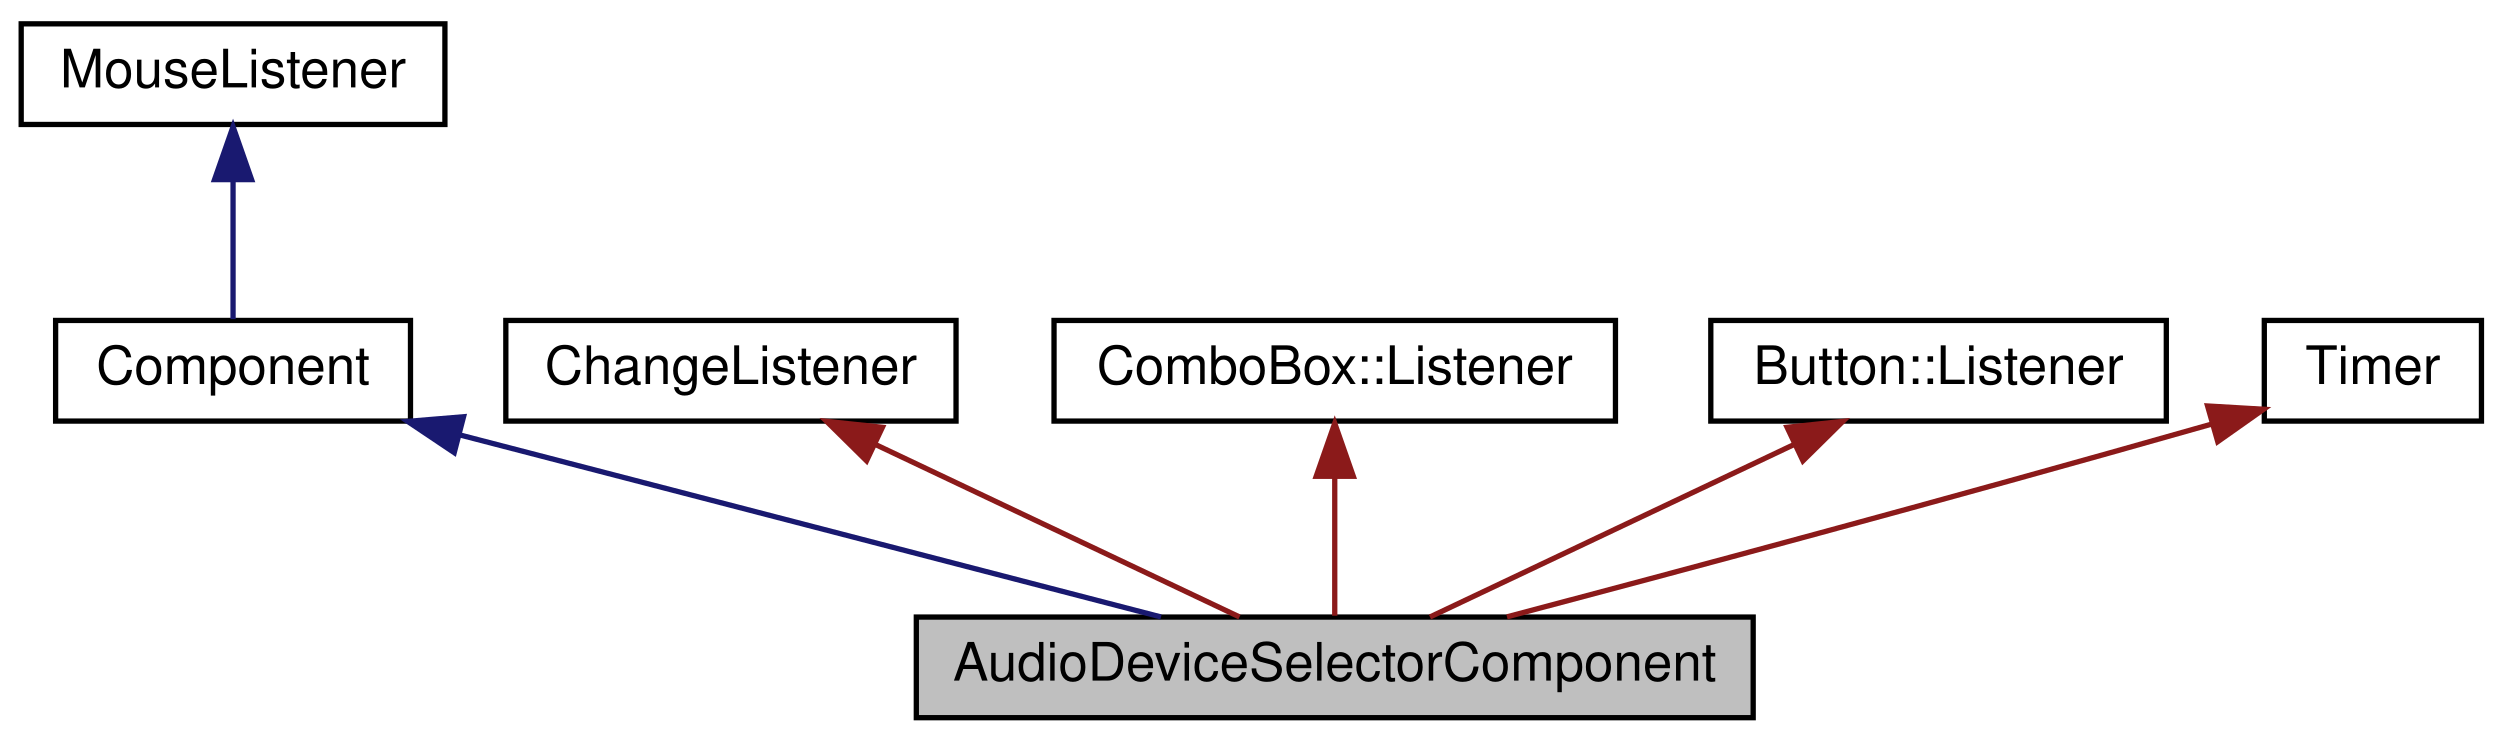
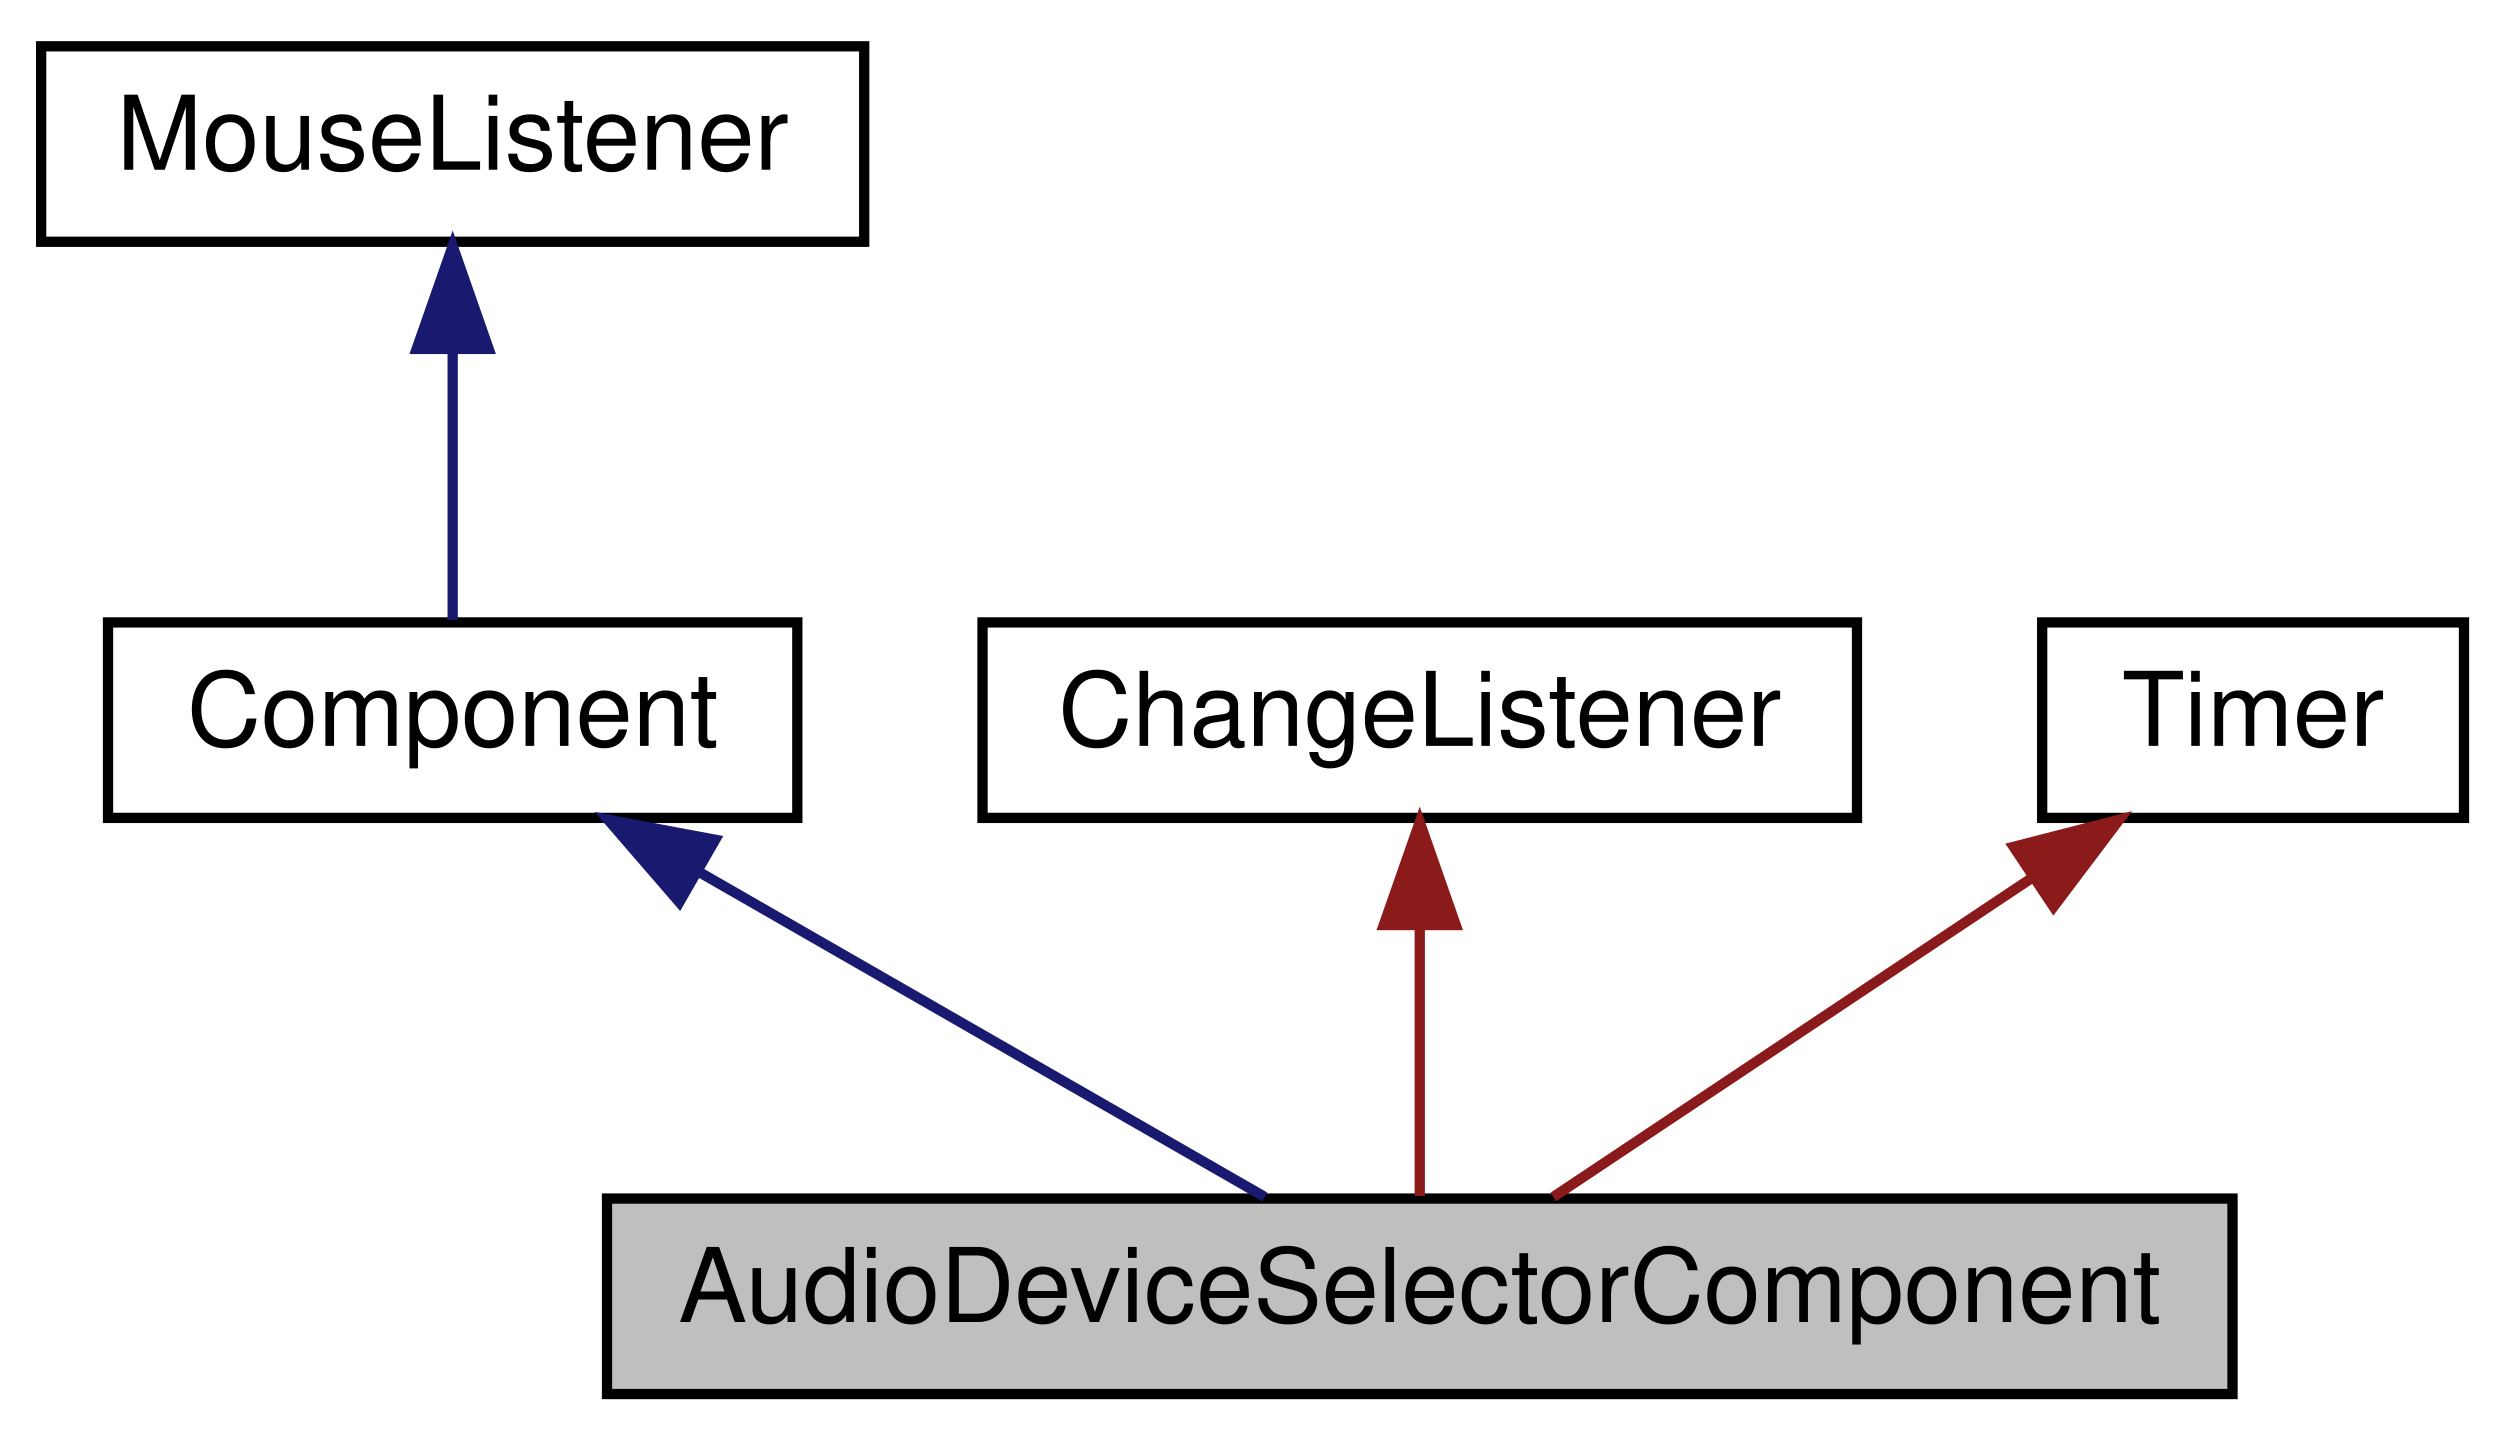
- <svg xmlns="http://www.w3.org/2000/svg" xmlns:xlink="http://www.w3.org/1999/xlink" width="472pt" height="140pt" viewBox="0.00 0.00 472.00 140.00">
+ <svg xmlns="http://www.w3.org/2000/svg" xmlns:xlink="http://www.w3.org/1999/xlink" width="243pt" height="140pt" viewBox="0.00 0.00 243.00 140.00">
  <g id="graph0" class="graph" transform="scale(1 1) rotate(0) translate(4 136)">
    <g id="node1" class="node">
-       <polygon fill="#bfbfbf" stroke="black" points="169,-0.5 169,-19.5 327,-19.5 327,-0.5 169,-0.5" />
-       <text text-anchor="middle" x="248" y="-7.5" font-family="Helvetica,sans-Serif" font-size="10.00">AudioDeviceSelectorComponent</text>
+       <polygon fill="#bfbfbf" stroke="black" points="55,-0.5 55,-19.5 213,-19.5 213,-0.5 55,-0.5" />
+       <text text-anchor="middle" x="134" y="-7.5" font-family="Helvetica,sans-Serif" font-size="10.00">AudioDeviceSelectorComponent</text>
    </g>
    <g id="node2" class="node">
      <g id="a_node2">
        <a xlink:href="classComponent.html" target="_top" xlink:title="The base class for all JUCE user-interface objects. ">
          <polygon fill="none" stroke="black" points="6.5,-56.5 6.5,-75.5 73.5,-75.5 73.5,-56.5 6.5,-56.5" />
          <text text-anchor="middle" x="40" y="-63.5" font-family="Helvetica,sans-Serif" font-size="10.00">Component</text>
        </a>
      </g>
    </g>
    <g id="edge1" class="edge">
-       <path fill="none" stroke="midnightblue" d="M82.778,-53.894C122.058,-43.697 179.429,-28.802 215.196,-19.516" />
-       <polygon fill="midnightblue" stroke="midnightblue" points="81.758,-50.543 72.958,-56.444 83.517,-57.318 81.758,-50.543" />
+       <path fill="none" stroke="midnightblue" d="M64.062,-51.177C81.359,-41.241 104.148,-28.149 118.935,-19.654" />
+       <polygon fill="midnightblue" stroke="midnightblue" points="62.03,-48.308 55.103,-56.324 65.517,-54.377 62.03,-48.308" />
    </g>
    <g id="node3" class="node">
      <g id="a_node3">
        <a xlink:href="classMouseListener.html" target="_top" xlink:title="A MouseListener can be registered with a component to receive callbacks about mouse events that happe...">
          <polygon fill="none" stroke="black" points="0,-112.5 0,-131.5 80,-131.5 80,-112.5 0,-112.5" />
          <text text-anchor="middle" x="40" y="-119.5" font-family="Helvetica,sans-Serif" font-size="10.00">MouseListener</text>
        </a>
      </g>
    </g>
    <g id="edge2" class="edge">
      <path fill="none" stroke="midnightblue" d="M40,-101.805C40,-92.91 40,-82.78 40,-75.751" />
      <polygon fill="midnightblue" stroke="midnightblue" points="36.5,-102.083 40,-112.083 43.5,-102.083 36.5,-102.083" />
    </g>
    <g id="node4" class="node">
      <g id="a_node4">
        <a xlink:href="classChangeListener.html" target="_top" xlink:title="Receives change event callbacks that are sent out by a ChangeBroadcaster. ">
          <polygon fill="none" stroke="black" points="91.5,-56.5 91.5,-75.5 176.5,-75.5 176.5,-56.5 91.5,-56.5" />
          <text text-anchor="middle" x="134" y="-63.5" font-family="Helvetica,sans-Serif" font-size="10.00">ChangeListener</text>
        </a>
      </g>
    </g>
    <g id="edge3" class="edge">
-       <path fill="none" stroke="#8b1a1a" d="M161.242,-52.096C182.54,-42.007 211.542,-28.27 230.021,-19.516" />
-       <polygon fill="#8b1a1a" stroke="#8b1a1a" points="159.603,-48.999 152.064,-56.444 162.599,-55.326 159.603,-48.999" />
+       <path fill="none" stroke="#8b1a1a" d="M134,-45.804C134,-36.91 134,-26.78 134,-19.751" />
+       <polygon fill="#8b1a1a" stroke="#8b1a1a" points="130.5,-46.083 134,-56.083 137.5,-46.083 130.5,-46.083" />
    </g>
    <g id="node5" class="node">
      <g id="a_node5">
-         <a xlink:href="classComboBox_1_1Listener.html" target="_top" xlink:title="A class for receiving events from a ComboBox. ">
-           <polygon fill="none" stroke="black" points="195,-56.5 195,-75.5 301,-75.5 301,-56.5 195,-56.5" />
-           <text text-anchor="middle" x="248" y="-63.5" font-family="Helvetica,sans-Serif" font-size="10.00">ComboBox::Listener</text>
+         <a xlink:href="classTimer.html" target="_top" xlink:title="Makes repeated callbacks to a virtual method at a specified time interval. ">
+           <polygon fill="none" stroke="black" points="194.5,-56.5 194.5,-75.5 235.5,-75.5 235.5,-56.5 194.5,-56.5" />
+           <text text-anchor="middle" x="215" y="-63.5" font-family="Helvetica,sans-Serif" font-size="10.00">Timer</text>
        </a>
      </g>
    </g>
    <g id="edge4" class="edge">
-       <path fill="none" stroke="#8b1a1a" d="M248,-45.804C248,-36.91 248,-26.78 248,-19.751" />
-       <polygon fill="#8b1a1a" stroke="#8b1a1a" points="244.5,-46.083 248,-56.083 251.5,-46.083 244.5,-46.083" />
-     </g>
-     <g id="node6" class="node">
-       <g id="a_node6">
-         <a xlink:href="classButton_1_1Listener.html" target="_top" xlink:title="Used to receive callbacks when a button is clicked. ">
-           <polygon fill="none" stroke="black" points="319,-56.5 319,-75.5 405,-75.5 405,-56.5 319,-56.5" />
-           <text text-anchor="middle" x="362" y="-63.5" font-family="Helvetica,sans-Serif" font-size="10.00">Button::Listener</text>
-         </a>
-       </g>
-     </g>
-     <g id="edge5" class="edge">
-       <path fill="none" stroke="#8b1a1a" d="M334.758,-52.096C313.46,-42.007 284.458,-28.27 265.979,-19.516" />
-       <polygon fill="#8b1a1a" stroke="#8b1a1a" points="333.401,-55.326 343.936,-56.444 336.397,-48.999 333.401,-55.326" />
-     </g>
-     <g id="node7" class="node">
-       <g id="a_node7">
-         <a xlink:href="classTimer.html" target="_top" xlink:title="Makes repeated callbacks to a virtual method at a specified time interval. ">
-           <polygon fill="none" stroke="black" points="423.5,-56.5 423.5,-75.5 464.5,-75.5 464.5,-56.5 423.5,-56.5" />
-           <text text-anchor="middle" x="444" y="-63.5" font-family="Helvetica,sans-Serif" font-size="10.00">Timer</text>
-         </a>
-       </g>
-     </g>
-     <g id="edge6" class="edge">
-       <path fill="none" stroke="#8b1a1a" d="M413.615,-55.947C361.545,-41.135 312.07,-27.887 280.516,-19.539" />
-       <polygon fill="#8b1a1a" stroke="#8b1a1a" points="412.788,-59.351 423.364,-58.73 414.709,-52.62 412.788,-59.351" />
+       <path fill="none" stroke="#8b1a1a" d="M193.433,-50.622C178.636,-40.757 159.488,-27.992 146.982,-19.654" />
+       <polygon fill="#8b1a1a" stroke="#8b1a1a" points="191.724,-53.689 201.986,-56.324 195.607,-47.865 191.724,-53.689" />
    </g>
  </g>
</svg>
